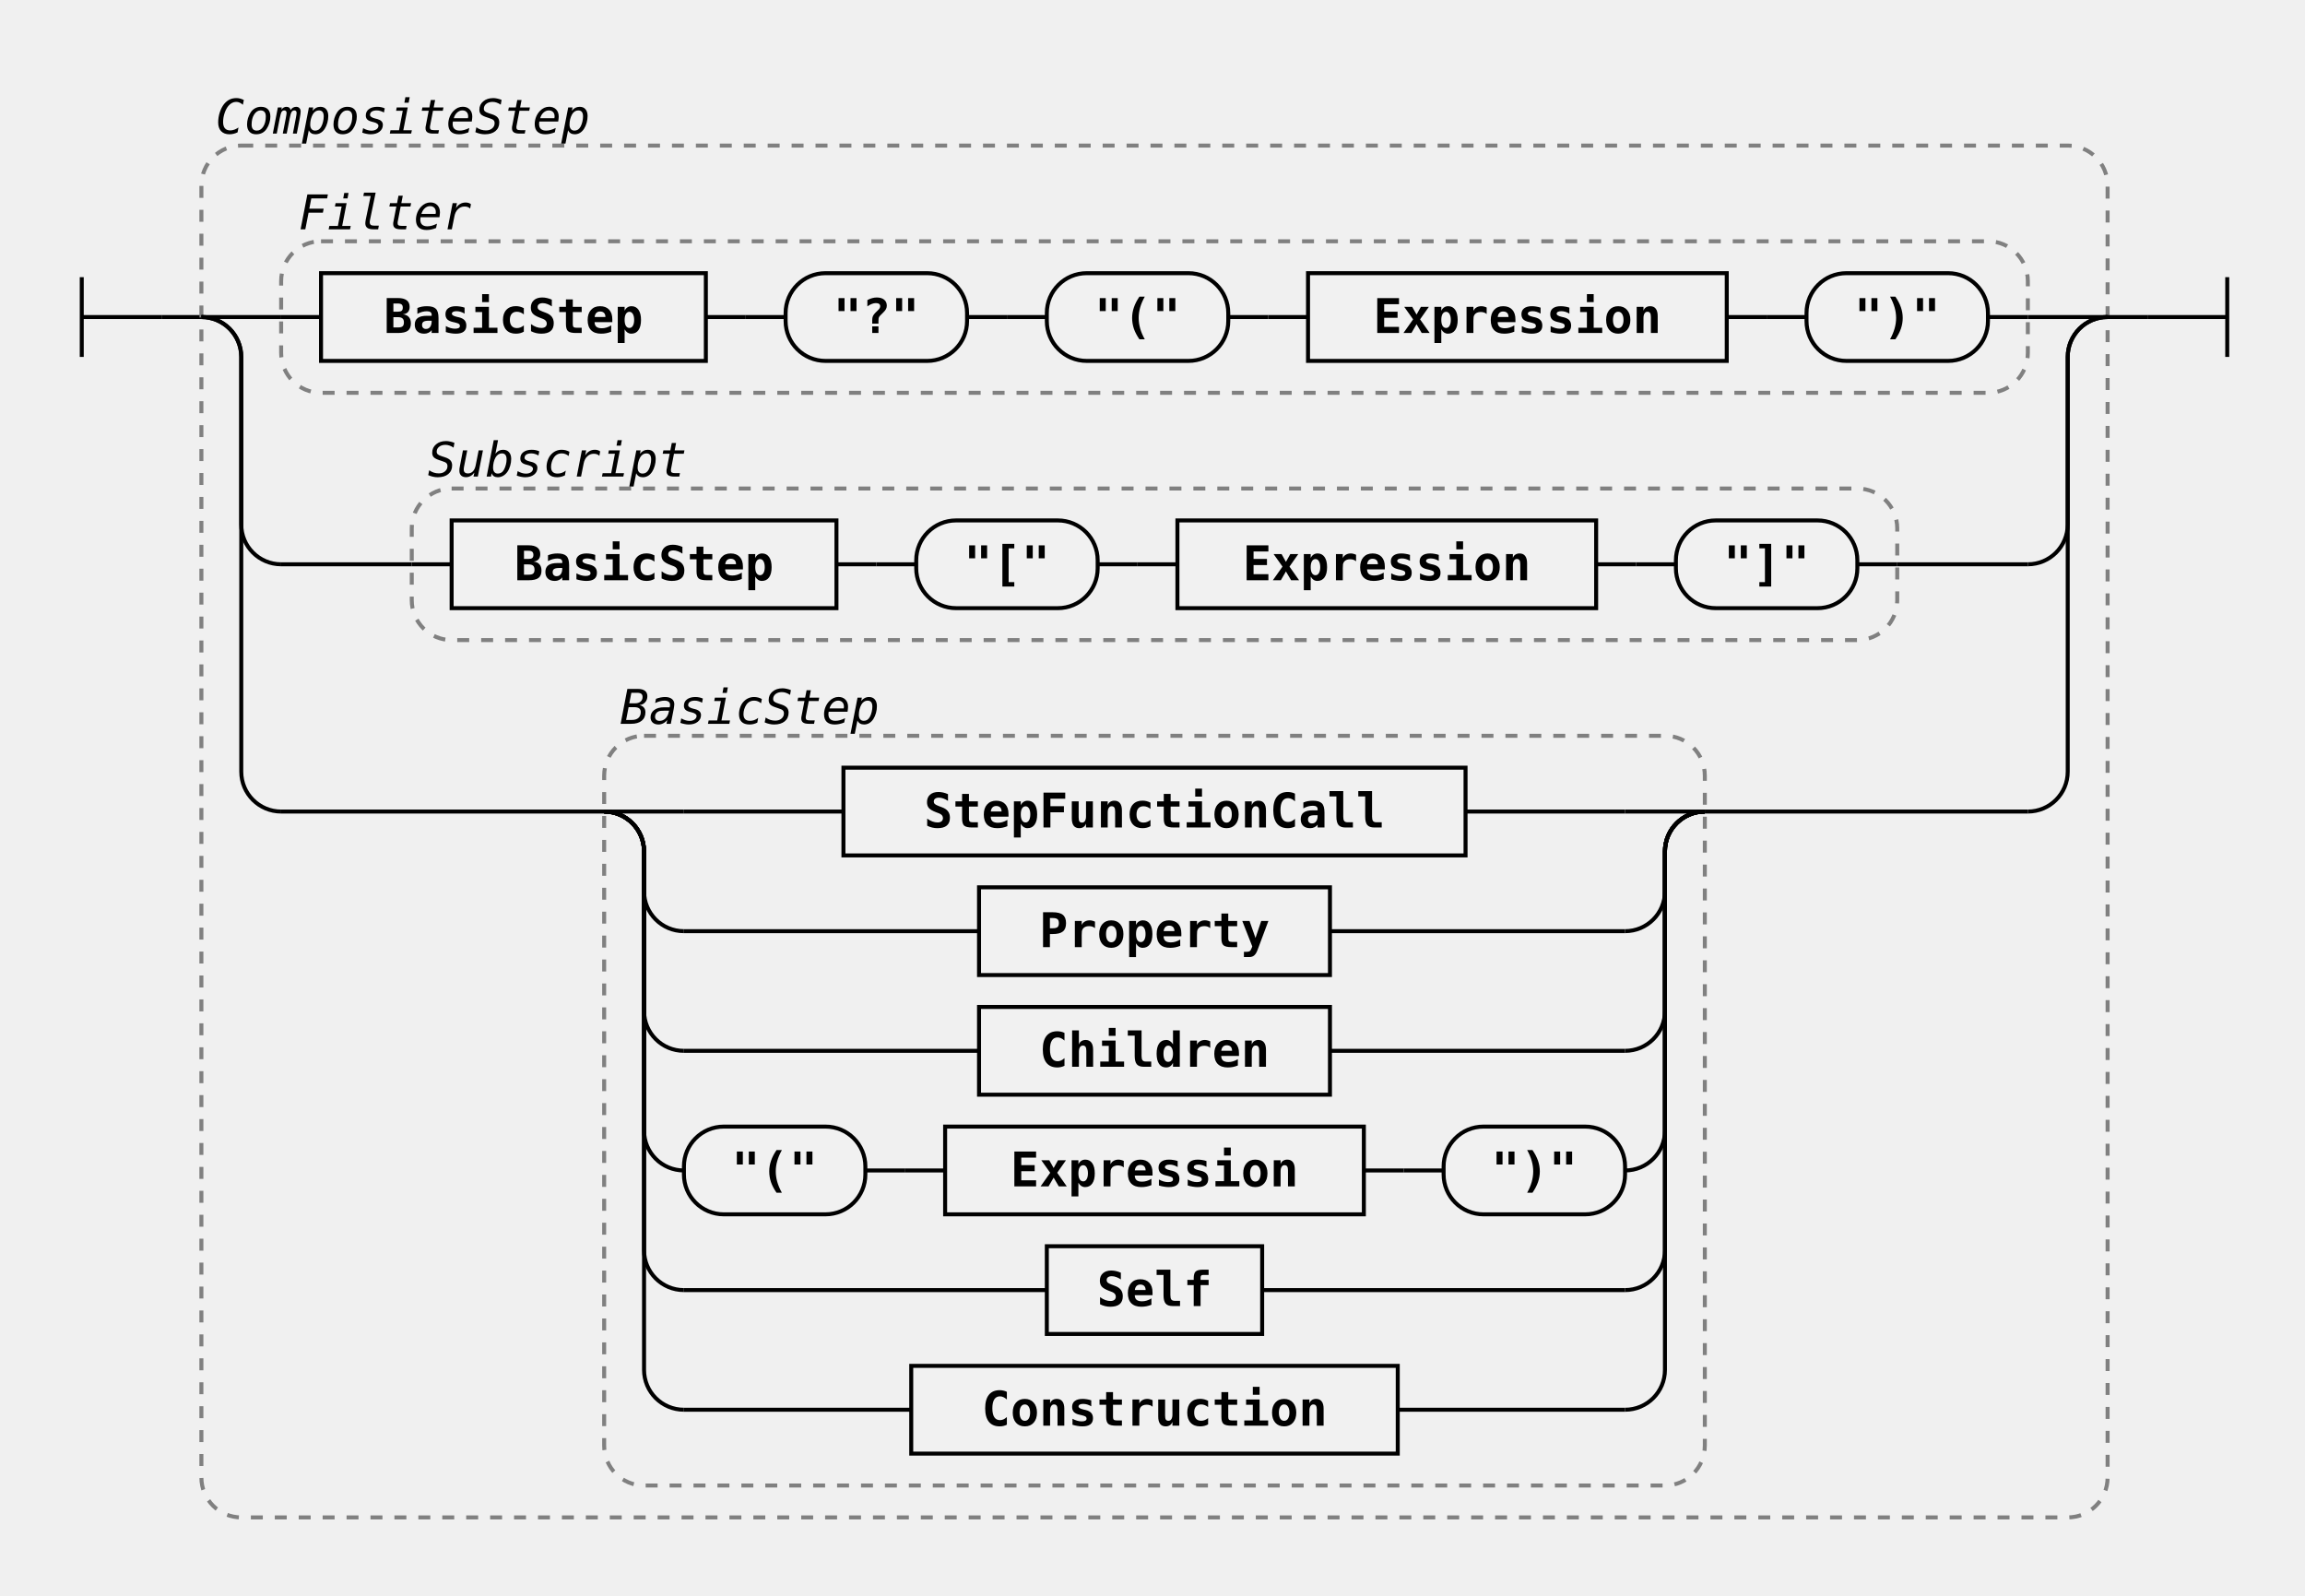
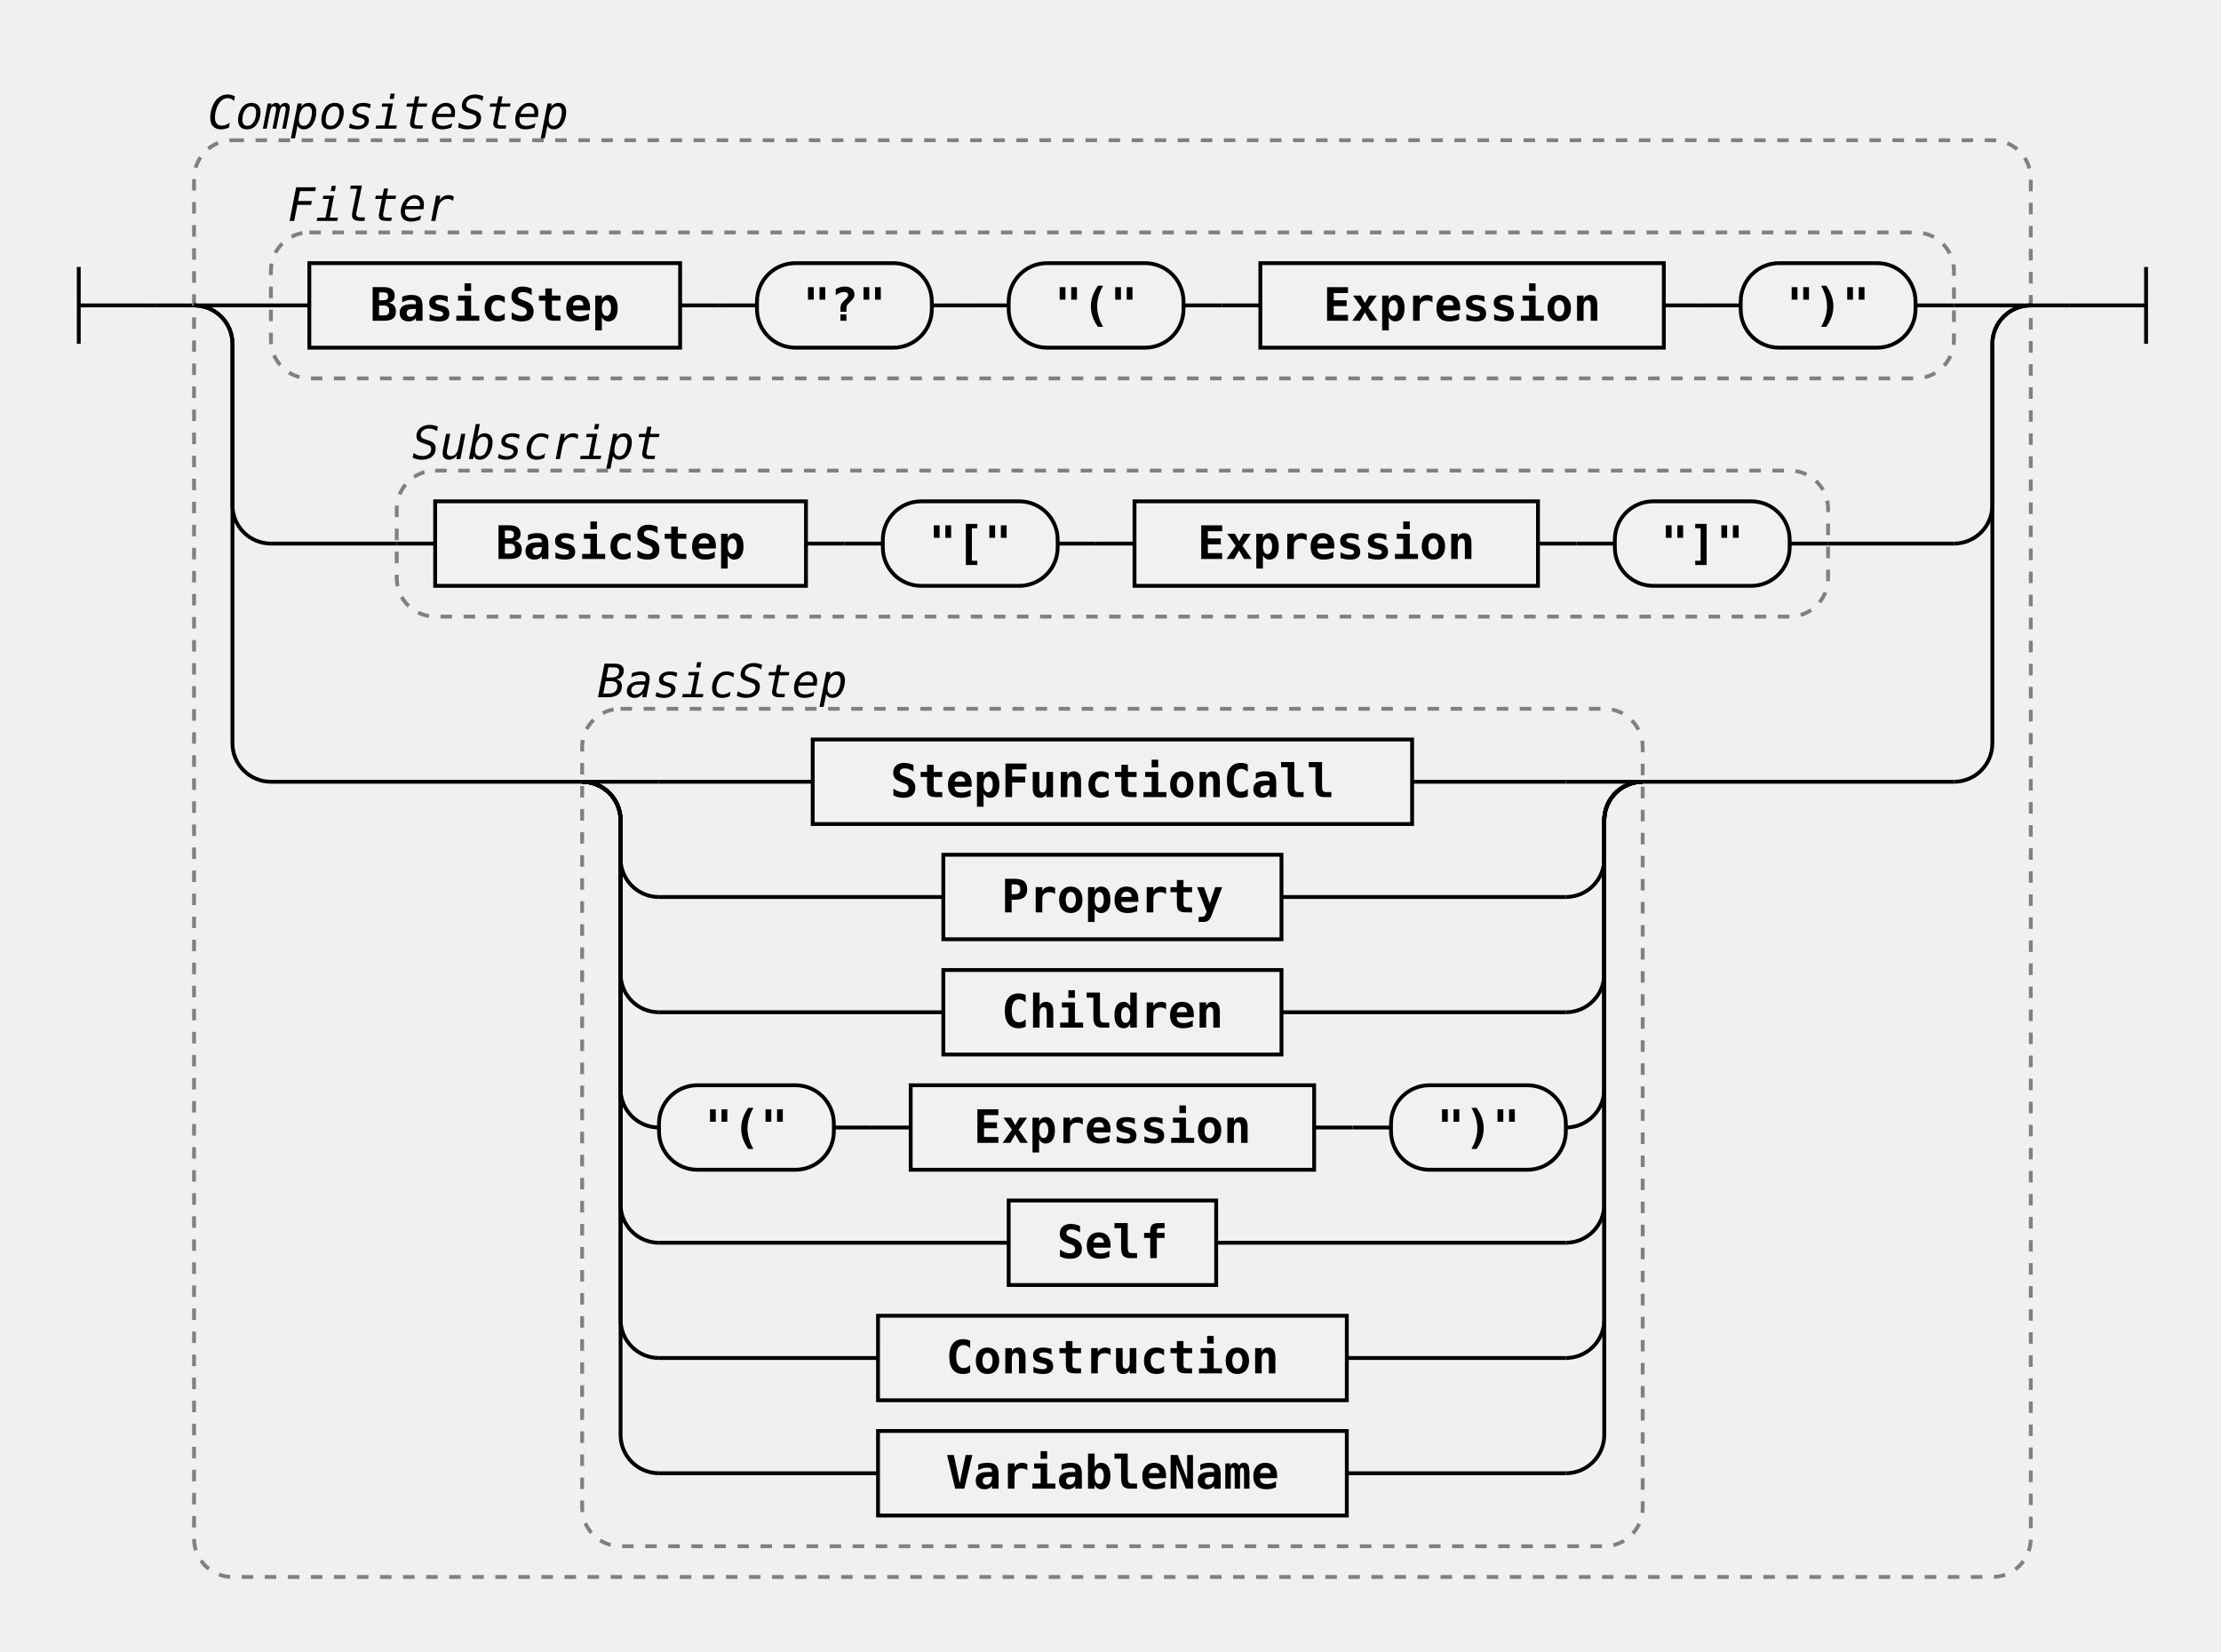
- <svg xmlns="http://www.w3.org/2000/svg" class="railroad-diagram" width="578" height="400" viewBox="0 0 578 400">
+ <svg xmlns="http://www.w3.org/2000/svg" class="railroad-diagram" width="578" height="430" viewBox="0 0 578 430">
  <g transform="translate(.5 .5)">
    <g class="Start">
      <path d="M20 69v20m0 -10h20" />
    </g>
    <path d="M40 79h10" />
    <g class="Group rule">
      <path d="M50 79h0" />
      <path d="M528 79h0" />
-       <rect x="50" y="36" width="478" height="344" rx="10" ry="10" class="group-box" />
+       <rect x="50" y="36" width="478" height="374" rx="10" ry="10" class="group-box" />
      <g class="Choice">
        <path d="M50 79h0" />
        <path d="M528 79h0" />
        <path d="M50 79h20" />
        <g class="Group rule">
          <path d="M70 79h0" />
          <path d="M508 79h0" />
          <rect x="70" y="60" width="438" height="38" rx="10" ry="10" class="group-box" />
          <g class="Sequence">
            <path d="M70 79h10" />
            <path d="M498 79h10" />
            <path d="M176.5 79h10" />
            <g class="non-terminal rule-ref">
              <path d="M80 79h0" />
              <path d="M176.5 79h0" />
              <rect x="80" y="68" width="96.5" height="22" />
              <text x="128.25" y="83">BasicStep</text>
            </g>
            <path d="M186.5 79h10" />
            <path d="M242 79h10" />
            <g class="terminal literal">
              <path d="M196.5 79h0" />
              <path d="M242 79h0" />
              <rect x="196.5" y="68" width="45.5" height="22" rx="10" ry="10" />
              <text x="219.25" y="83">"?"</text>
            </g>
            <path d="M252 79h10" />
            <path d="M307.5 79h10" />
            <g class="terminal literal">
              <path d="M262 79h0" />
              <path d="M307.5 79h0" />
              <rect x="262" y="68" width="45.5" height="22" rx="10" ry="10" />
              <text x="284.75" y="83">"("</text>
            </g>
            <path d="M317.5 79h10" />
            <path d="M432.5 79h10" />
            <g class="non-terminal rule-ref">
              <path d="M327.5 79h0" />
              <path d="M432.5 79h0" />
              <rect x="327.5" y="68" width="105" height="22" />
              <text x="380" y="83">Expression</text>
            </g>
            <path d="M442.5 79h10" />
            <g class="terminal literal">
              <path d="M452.5 79h0" />
              <path d="M498 79h0" />
              <rect x="452.5" y="68" width="45.5" height="22" rx="10" ry="10" />
              <text x="475.25" y="83">")"</text>
            </g>
          </g>
          <g class="comment">
            <path d="M70 52h0" />
            <path d="M122 52h0" />
            <text x="96" y="57" class="comment">Filter</text>
          </g>
        </g>
        <path d="M508 79h20" />
        <path d="M50 79a10 10 0 0 1 10 10v42a10 10 0 0 0 10 10" />
        <g class="Group rule">
          <path d="M70 141h32.75" />
          <path d="M475.25 141h32.75" />
          <rect x="102.75" y="122" width="372.5" height="38" rx="10" ry="10" class="group-box" />
          <g class="Sequence">
            <path d="M102.75 141h10" />
            <path d="M465.25 141h10" />
            <path d="M209.25 141h10" />
            <g class="non-terminal rule-ref">
              <path d="M112.75 141h0" />
              <path d="M209.25 141h0" />
              <rect x="112.75" y="130" width="96.5" height="22" />
              <text x="161" y="145">BasicStep</text>
            </g>
            <path d="M219.25 141h10" />
            <path d="M274.75 141h10" />
            <g class="terminal literal">
              <path d="M229.25 141h0" />
              <path d="M274.75 141h0" />
              <rect x="229.25" y="130" width="45.5" height="22" rx="10" ry="10" />
              <text x="252" y="145">"["</text>
            </g>
            <path d="M284.75 141h10" />
            <path d="M399.75 141h10" />
            <g class="non-terminal rule-ref">
              <path d="M294.75 141h0" />
              <path d="M399.75 141h0" />
              <rect x="294.75" y="130" width="105" height="22" />
              <text x="347.25" y="145">Expression</text>
            </g>
            <path d="M409.75 141h10" />
            <g class="terminal literal">
              <path d="M419.75 141h0" />
              <path d="M465.25 141h0" />
              <rect x="419.75" y="130" width="45.5" height="22" rx="10" ry="10" />
              <text x="442.5" y="145">"]"</text>
            </g>
          </g>
          <g class="comment">
            <path d="M102.75 114h0" />
            <path d="M175.75 114h0" />
            <text x="139.25" y="119" class="comment">Subscript</text>
          </g>
        </g>
        <path d="M508 141a10 10 0 0 0 10 -10v-42a10 10 0 0 1 10 -10" />
        <path d="M50 79a10 10 0 0 1 10 10v104a10 10 0 0 0 10 10" />
        <g class="Group rule">
          <path d="M70 203h81" />
          <path d="M427 203h81" />
-           <rect x="151" y="184" width="276" height="188" rx="10" ry="10" class="group-box" />
+           <rect x="151" y="184" width="276" height="218" rx="10" ry="10" class="group-box" />
          <g class="Choice">
            <path d="M151 203h0" />
            <path d="M427 203h0" />
            <path d="M151 203h20" />
            <g class="non-terminal rule-ref">
              <path d="M171 203h40" />
              <path d="M367 203h40" />
              <rect x="211" y="192" width="156" height="22" />
              <text x="289" y="207">StepFunctionCall</text>
            </g>
            <path d="M407 203h20" />
            <path d="M151 203a10 10 0 0 1 10 10v10a10 10 0 0 0 10 10" />
            <g class="non-terminal rule-ref">
              <path d="M171 233h74" />
              <path d="M333 233h74" />
              <rect x="245" y="222" width="88" height="22" />
              <text x="289" y="237">Property</text>
            </g>
            <path d="M407 233a10 10 0 0 0 10 -10v-10a10 10 0 0 1 10 -10" />
            <path d="M151 203a10 10 0 0 1 10 10v40a10 10 0 0 0 10 10" />
            <g class="non-terminal rule-ref">
              <path d="M171 263h74" />
              <path d="M333 263h74" />
              <rect x="245" y="252" width="88" height="22" />
              <text x="289" y="267">Children</text>
            </g>
            <path d="M407 263a10 10 0 0 0 10 -10v-40a10 10 0 0 1 10 -10" />
            <path d="M151 203a10 10 0 0 1 10 10v70a10 10 0 0 0 10 10" />
            <g class="Sequence">
              <path d="M171 293h0" />
              <path d="M407 293h0" />
              <path d="M216.5 293h10" />
              <g class="terminal literal">
                <path d="M171 293h0" />
                <path d="M216.5 293h0" />
                <rect x="171" y="282" width="45.5" height="22" rx="10" ry="10" />
                <text x="193.75" y="297">"("</text>
              </g>
              <path d="M226.5 293h10" />
              <path d="M341.5 293h10" />
              <g class="non-terminal rule-ref">
                <path d="M236.5 293h0" />
                <path d="M341.5 293h0" />
                <rect x="236.5" y="282" width="105" height="22" />
                <text x="289" y="297">Expression</text>
              </g>
              <path d="M351.5 293h10" />
              <g class="terminal literal">
                <path d="M361.5 293h0" />
                <path d="M407 293h0" />
                <rect x="361.5" y="282" width="45.5" height="22" rx="10" ry="10" />
                <text x="384.25" y="297">")"</text>
              </g>
            </g>
            <path d="M407 293a10 10 0 0 0 10 -10v-70a10 10 0 0 1 10 -10" />
            <path d="M151 203a10 10 0 0 1 10 10v100a10 10 0 0 0 10 10" />
            <g class="non-terminal rule-ref">
              <path d="M171 323h91" />
              <path d="M316 323h91" />
              <rect x="262" y="312" width="54" height="22" />
              <text x="289" y="327">Self</text>
            </g>
            <path d="M407 323a10 10 0 0 0 10 -10v-100a10 10 0 0 1 10 -10" />
            <path d="M151 203a10 10 0 0 1 10 10v130a10 10 0 0 0 10 10" />
            <g class="non-terminal rule-ref">
              <path d="M171 353h57" />
              <path d="M350 353h57" />
              <rect x="228" y="342" width="122" height="22" />
              <text x="289" y="357">Construction</text>
            </g>
            <path d="M407 353a10 10 0 0 0 10 -10v-130a10 10 0 0 1 10 -10" />
+             <path d="M151 203a10 10 0 0 1 10 10v160a10 10 0 0 0 10 10" />
+             <g class="non-terminal rule-ref">
+               <path d="M171 383h57" />
+               <path d="M350 383h57" />
+               <rect x="228" y="372" width="122" height="22" />
+               <text x="289" y="387">VariableName</text>
+             </g>
+             <path d="M407 383a10 10 0 0 0 10 -10v-160a10 10 0 0 1 10 -10" />
          </g>
          <g class="comment">
            <path d="M151 176h0" />
            <path d="M224 176h0" />
            <text x="187.5" y="181" class="comment">BasicStep</text>
          </g>
        </g>
        <path d="M508 203a10 10 0 0 0 10 -10v-104a10 10 0 0 1 10 -10" />
      </g>
      <g class="comment">
        <path d="M50 28h0" />
        <path d="M151 28h0" />
        <text x="100.5" y="33" class="comment">CompositeStep</text>
      </g>
    </g>
    <path d="M528 79h10" />
    <path class="End" d="M 538 79 h 20 m 0 -10 v 20" />
  </g>
  <style>.ruleId {
  color: black;
  font-weight: bold;
}

.mainRule {}

.subRule {}

.subRuleAnchor {
  /* font-weight: bolder; */
  /* fill: green; */
  /* font-size: 110%;
  font-style: normal */
}

.parent {
  font-family: Verdana, Arial, Helvetica, sans-serif;
  font-size: 14px;
}

/* , .railroad-diagram */
.svg {
  display: flex;
  align-items: center;
  justify-content: center;
}

.test {
  background-color: lightgoldenrodyellow;
}


/* --------------------------------- svg styles ---------------------------------------- */

/* tspan {
  fill: blue
} */

svg.railroad-diagram {
  /*background-color: hsl(30,20%,95%);*/
  background-color: white;
}

.railroad-diagram path {
  stroke-width: 1;
  stroke: black;
  fill: rgba(0, 0, 0, 0);
}

text {
  font: bold 12px monospace;
  text-anchor: middle;
  white-space: pre;
}

text.diagram-text {
  font-size: 12px;
}

text.diagram-arrow {
  font-size: 14px;
}

text.label {
  text-anchor: start;
}

text.comment {
  font: italic 12px monospace;
}

g.non-terminal text {
  /*font-style: italic;*/
}

rect {
  stroke-width: 1;
  stroke: black;
  fill: rgb(241, 241, 241);
}

rect.group-box {
  stroke: gray;
  stroke-dasharray: 3 3;
  fill: none;
}

path.diagram-text {
  stroke-width: 3;
  stroke: black;
  fill: white;
  cursor: help;
}

.decision path {
  fill: #ccc;
}

g.diagram-text:hover path.diagram-text {
  fill: #eee;
}

text.repeat-text {
  font: italic 12px monospace;
  text-anchor: end;
}

.repeat-box&gt;rect.group-box {
  stroke: gray;
  stroke-width: 2;
  stroke-dasharray: 1 5;
  fill: none;
}

.delimiter&gt;rect.group-box {
  stroke: gray;
  stroke-width: 2;
  stroke-dasharray: 1 5;
  fill: none;
}</style>
</svg>
